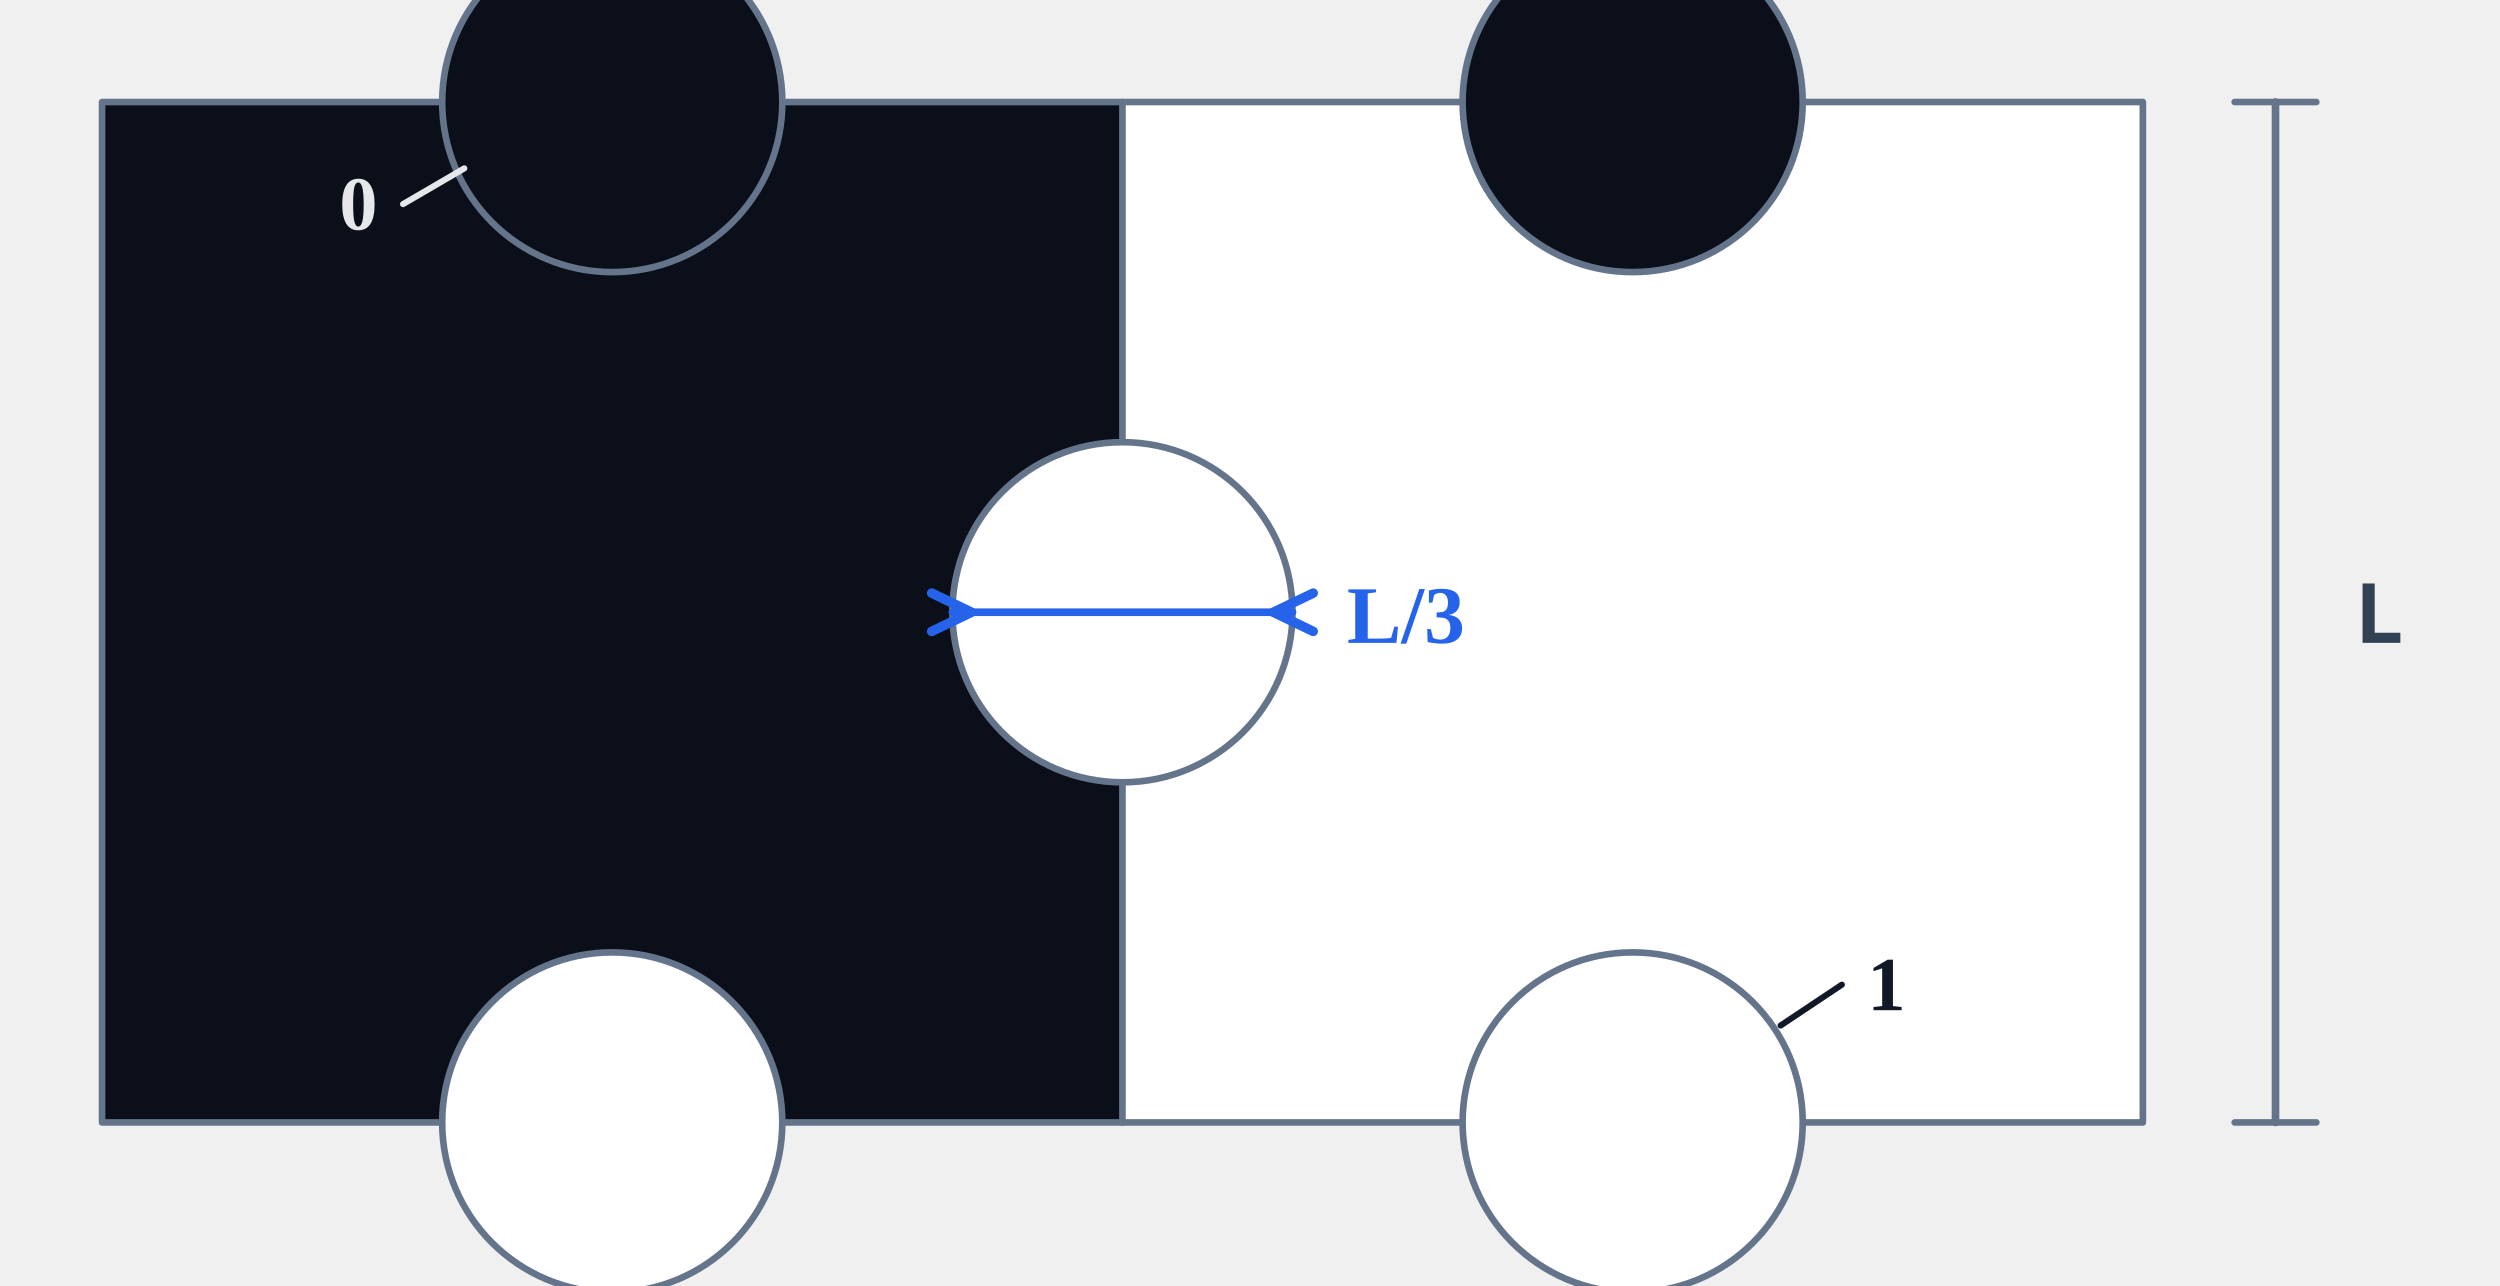
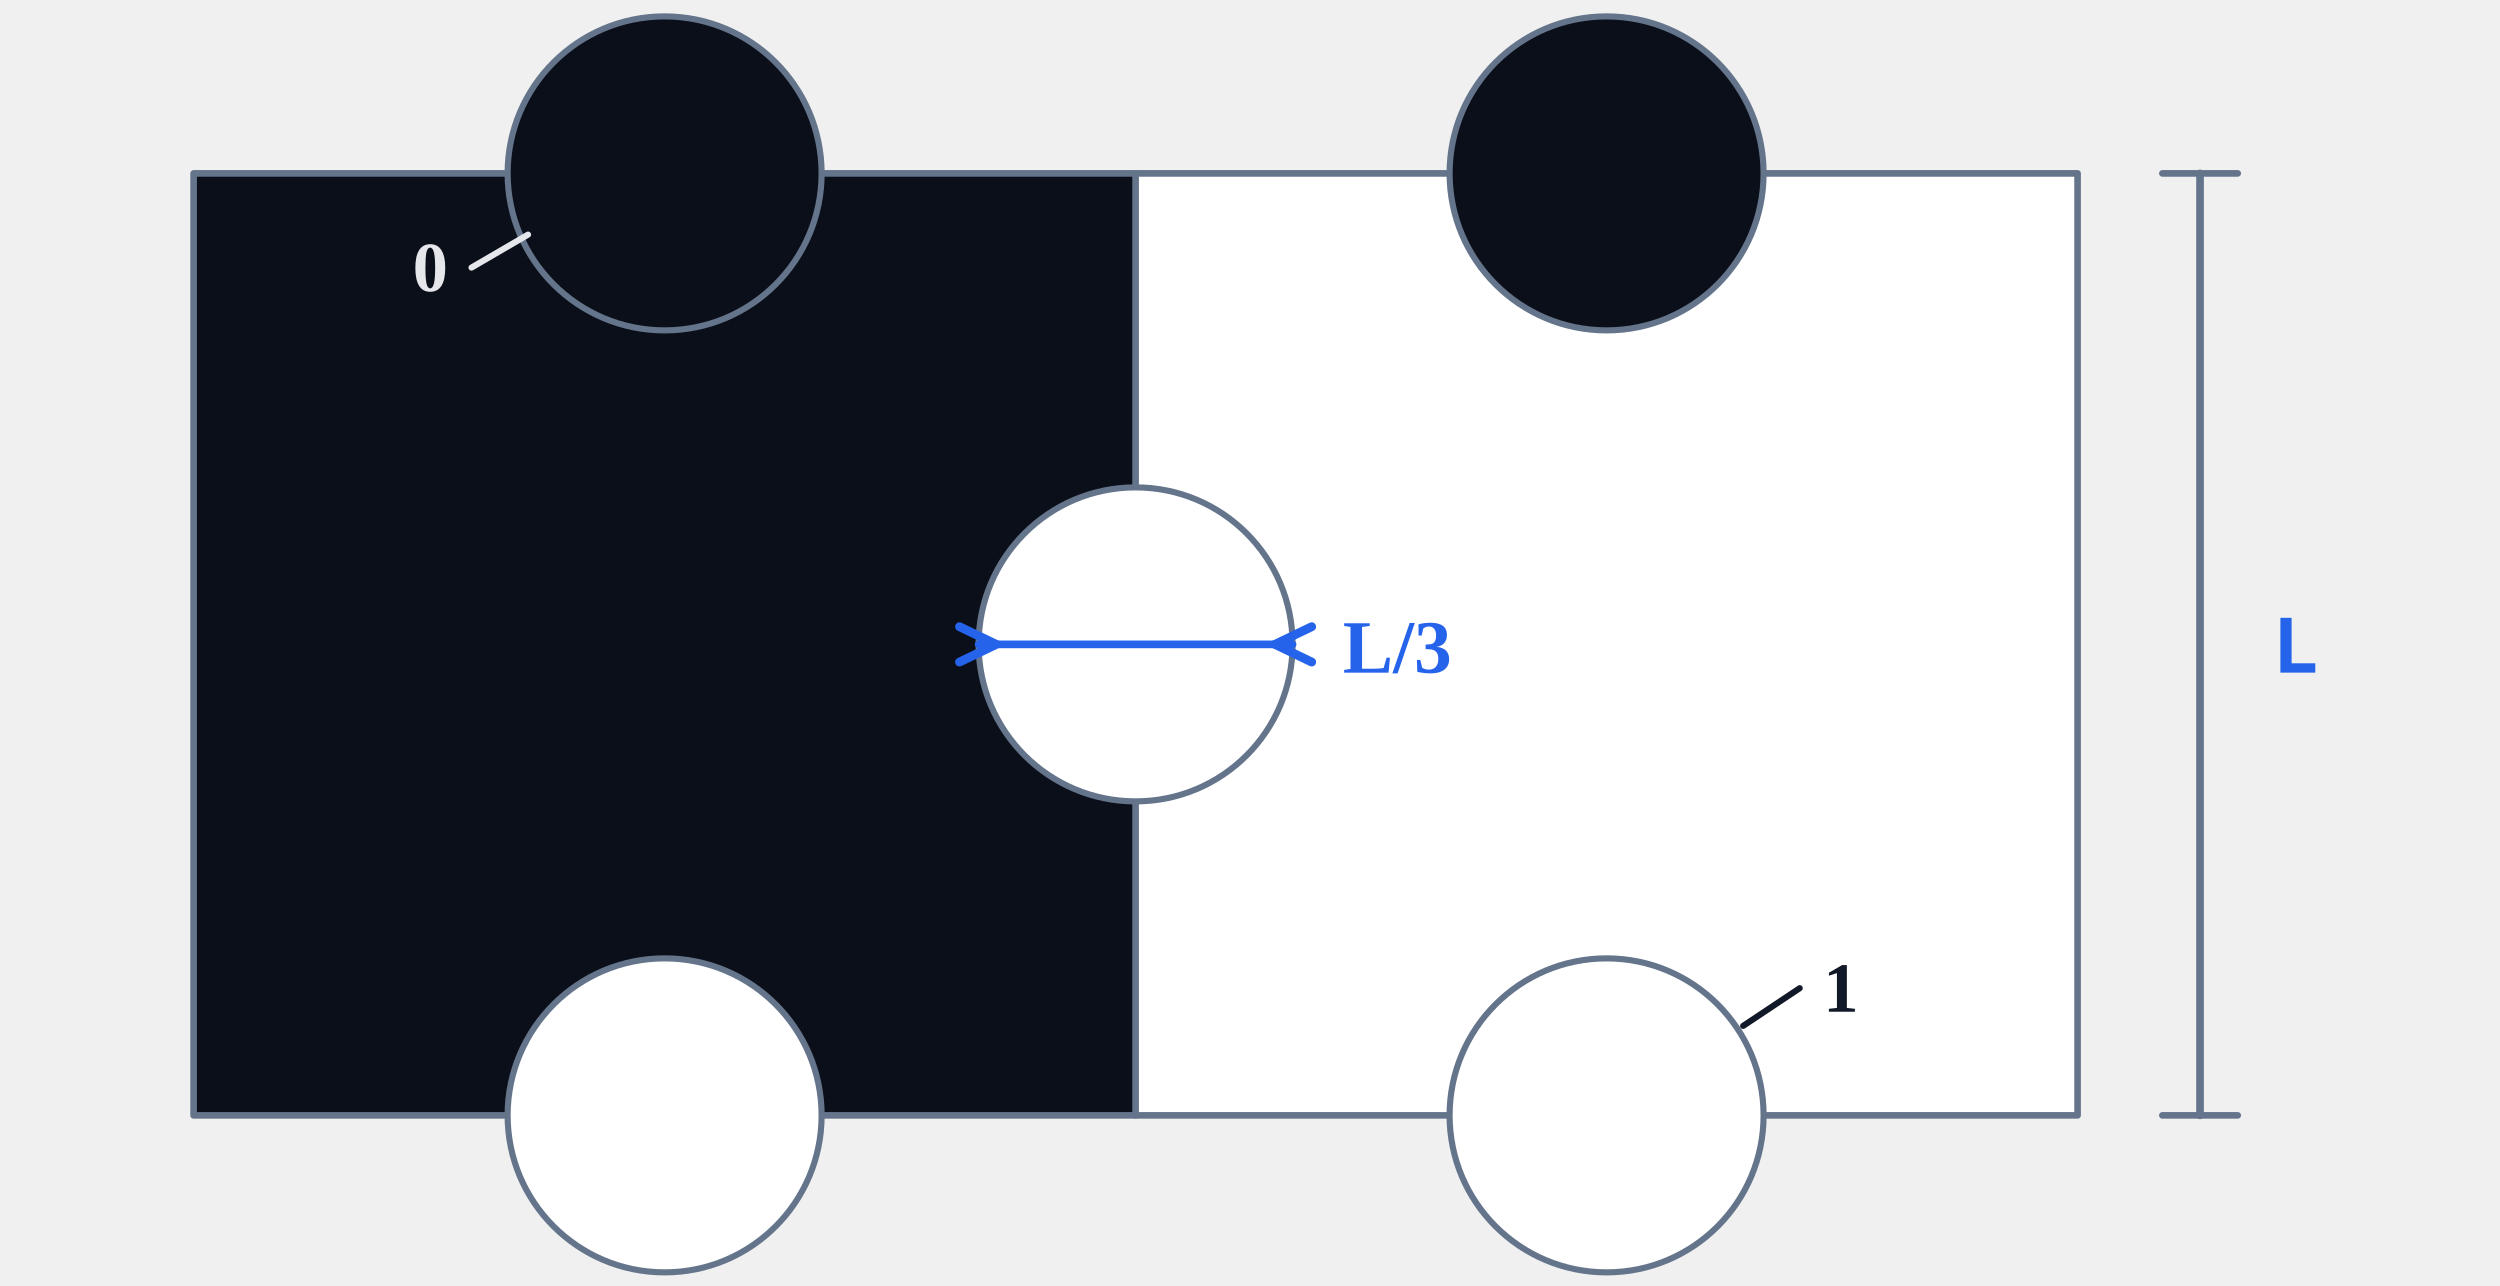
- <svg xmlns="http://www.w3.org/2000/svg" viewBox="0 0 490 252" role="img" aria-labelledby="title desc" preserveAspectRatio="xMidYMid meet" style="display:block;width:100%;height:auto">
-   <defs>
-     <style>
+ <svg xmlns="http://www.w3.org/2000/svg" viewBox="0 0 490 252" role="img" aria-labelledby="title desc" preserveAspectRatio="xMidYMid meet" style="display:block;width:100%;height:auto" version="1.1" id="svg12">
+   <defs id="defs1">
+     <style id="style1">
      :root { color-scheme: light dark; }

      .ui-text {
        fill: #334155;
        font-family: ui-sans-serif, -apple-system, BlinkMacSystemFont, "Segoe UI", sans-serif;
      }
      .ui-stroke { stroke: #64748b; }
      .accent-text { fill: #2563eb; }
      .accent-stroke { stroke: #2563eb; }

      @media (prefers-color-scheme: dark) {
        .ui-text { fill: #e2e8f0; }
        .ui-stroke { stroke: #94a3b8; }
        .accent-text { fill: #60a5fa; }
        .accent-stroke { stroke: #60a5fa; }
      }

      .outline, .dimension, .tick, .leader {
        vector-effect: non-scaling-stroke;
        fill: none;
        stroke-linecap: round;
        stroke-linejoin: round;
      }
      .outline { stroke-width: 1.3; }
      .dimension { stroke-width: 1.5; }
      .tick { stroke-width: 1.3; }
      .leader { stroke-width: 1.2; }

      .label {
        font-size: 16px;
        font-weight: 650;
      }
      .bit-label {
        font-size: 15px;
        font-weight: 700;
      }
    </style>
    <marker id="arrow" markerWidth="7" markerHeight="7" refX="3.5" refY="3.5" orient="auto-start-reverse" markerUnits="strokeWidth">
-       <path d="M6.2,1 L1,3.5 L6.2,6" fill="none" class="accent-stroke" stroke-width="1.25" stroke-linecap="round" stroke-linejoin="round" />
+       <path d="M6.2,1 L1,3.5 L6.2,6" fill="none" class="accent-stroke" stroke-width="1.25" stroke-linecap="round" stroke-linejoin="round" id="path1" />
    </marker>
  </defs>
-   <g aria-label="checkerboard cells">
-     <rect x="20" y="20" width="200" height="200" fill="#0b0f19" />
-     <rect x="220" y="20" width="200" height="200" fill="#ffffff" />
-     <rect x="20" y="20" width="400" height="200" class="outline ui-stroke" />
-     <line x1="220" y1="20" x2="220" y2="220" class="outline ui-stroke" />
+   <rect style="display:block;width:100%;height:auto;fill:#e3e3e3;stroke:none;stroke-width:3.78;stroke-linecap:round;fill-opacity:1" id="rect4" width="487.038" height="253.212" x="1.212" y="0" />
+   <g aria-label="checkerboard cells" id="g3" transform="matrix(0.9231389,0,0,0.9231389,19.48726,15.52141)">
+     <rect x="20" y="20" width="200" height="200" fill="#0b0f19" id="rect1" />
+     <rect x="220" y="20" width="200" height="200" fill="#ffffff" id="rect2" />
+     <rect x="20" y="20" width="400" height="200" class="outline ui-stroke" id="rect3" />
+     <line x1="220" y1="20" x2="220" y2="220" class="outline ui-stroke" id="line3" />
  </g>
-   <g aria-label="PuzzleBoard bit circles" class="outline ui-stroke">
-     <circle cx="120" cy="20" r="33.333" fill="#0b0f19" />
-     <circle cx="320" cy="20" r="33.333" fill="#0b0f19" />
-     <circle cx="120" cy="220" r="33.333" fill="#ffffff" />
-     <circle cx="320" cy="220" r="33.333" fill="#ffffff" />
-     <circle cx="220" cy="120" r="33.333" fill="#ffffff" />
+   <g aria-label="PuzzleBoard bit circles" class="outline ui-stroke" id="g7" transform="matrix(0.9231389,0,0,0.9231389,19.48726,15.52141)">
+     <circle cx="120" cy="20" r="33.333" fill="#0b0f19" id="circle3" />
+     <circle cx="320" cy="20" r="33.333" fill="#0b0f19" id="circle4" />
+     <circle cx="120" cy="220" r="33.333" fill="#ffffff" id="circle5" />
+     <circle cx="320" cy="220" r="33.333" fill="#ffffff" id="circle6" />
+     <circle cx="220" cy="120" r="33.333" fill="#ffffff" id="circle7" />
  </g>
-   <g class="bit-label" aria-label="bit values">
-     <text x="74" y="45" text-anchor="end" fill="#e5e7eb">0</text>
-     <line x1="79" y1="40" x2="91" y2="33" class="leader" stroke="#e5e7eb" />
-     <text x="366" y="198" text-anchor="start" fill="#111827">1</text>
-     <line x1="361" y1="193" x2="349" y2="201" class="leader" stroke="#111827" />
+   <g class="bit-label" aria-label="bit values" id="g8" transform="matrix(0.9231389,0,0,0.9231389,19.48726,15.52141)">
+     <text x="74" y="45" text-anchor="end" fill="#e5e7eb" id="text7">0</text>
+     <line x1="79" y1="40" x2="91" y2="33" class="leader" stroke="#e5e7eb" id="line7" />
+     <text x="366" y="198" text-anchor="start" fill="#111827" id="text8">1</text>
+     <line x1="361" y1="193" x2="349" y2="201" class="leader" stroke="#111827" id="line8" />
  </g>
-   <g aria-label="bit diameter L over 3">
-     <line x1="186.667" y1="120" x2="253.333" y2="120" class="dimension accent-stroke" marker-start="url(#arrow)" marker-end="url(#arrow)" />
-     <text x="264" y="126" class="accent-text label">L/3</text>
+   <g aria-label="bit diameter L over 3" id="g9" transform="matrix(0.9231389,0,0,0.9231389,19.48726,15.52141)">
+     <line x1="186.667" y1="120" x2="253.333" y2="120" class="dimension accent-stroke" marker-start="url(#arrow)" marker-end="url(#arrow)" id="line9" />
+     <text x="264" y="126" class="accent-text label" id="text9">L/3</text>
  </g>
-   <g aria-label="grid edge length L">
-     <line x1="446" y1="20" x2="446" y2="220" class="dimension ui-stroke" />
-     <line x1="438" y1="20" x2="454" y2="20" class="tick ui-stroke" />
-     <line x1="438" y1="220" x2="454" y2="220" class="tick ui-stroke" />
-     <text x="462" y="126" class="ui-text label">L</text>
+   <g aria-label="grid edge length L" id="g12" transform="matrix(0.9231389,0,0,0.9231389,19.48726,15.52141)">
+     <line x1="446" y1="20" x2="446" y2="220" class="dimension ui-stroke" id="line10" />
+     <line x1="438" y1="20" x2="454" y2="20" class="tick ui-stroke" id="line11" />
+     <line x1="438" y1="220" x2="454" y2="220" class="tick ui-stroke" id="line12" />
+     <text x="462" y="126" class="ui-text label" id="text12" style="fill:#2563eb;fill-opacity:1">L</text>
  </g>
</svg>
